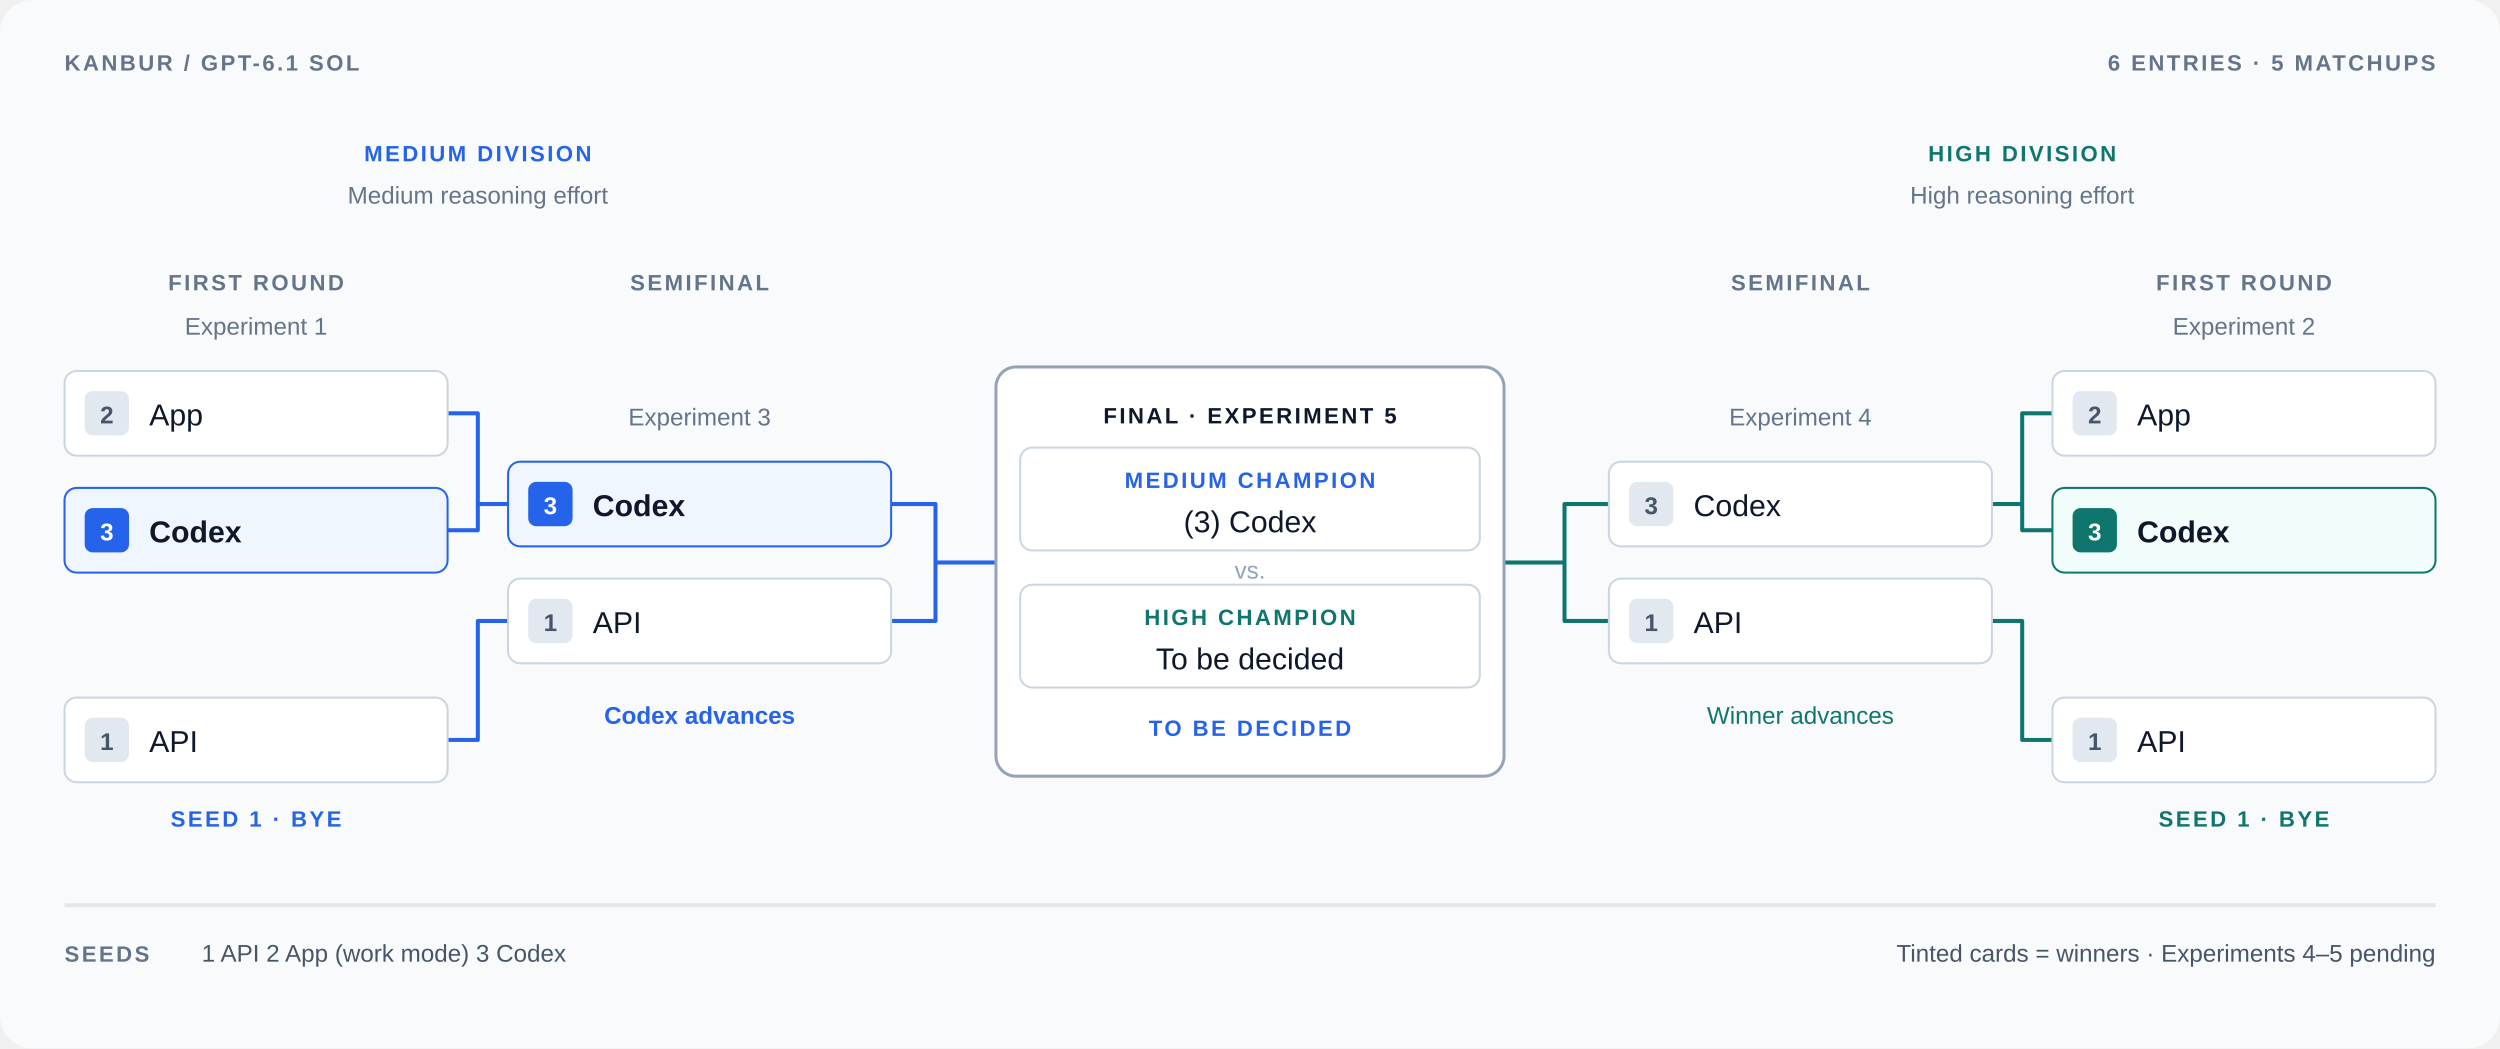
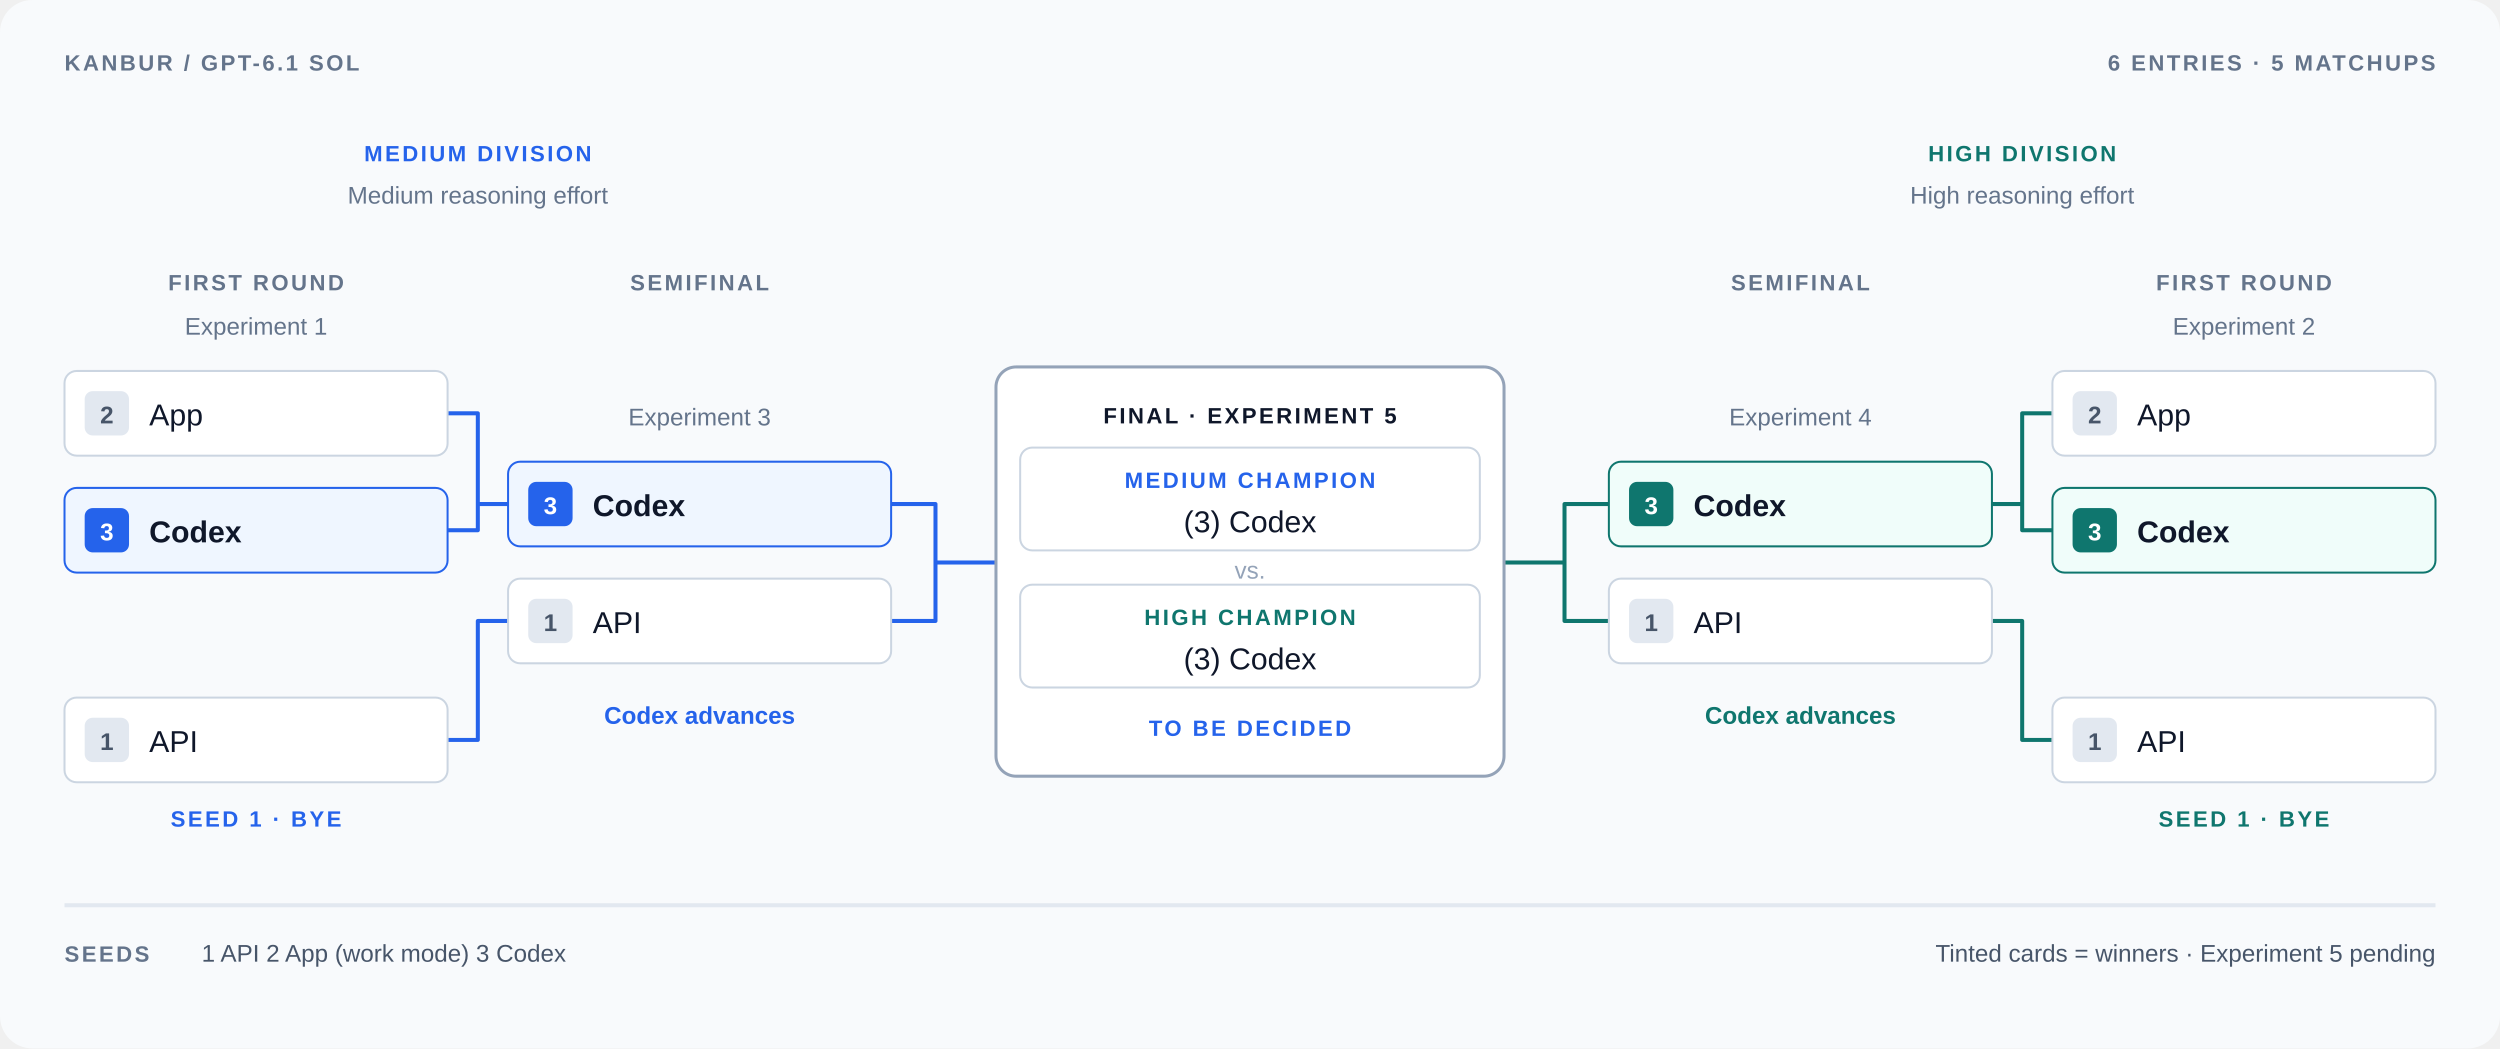
<svg xmlns="http://www.w3.org/2000/svg" width="1240" height="520" viewBox="0 0 1240 520" role="img" aria-labelledby="title desc">
  <rect width="1240" height="520" rx="16" fill="#f8fafc" />
  <style>text { font-family: -apple-system, BlinkMacSystemFont, 'Segoe UI', Arial, sans-serif; } .label { font-size: 11px; font-weight: 700; letter-spacing: 1.2px; } .name { font-size: 15px; } .note { font-size: 12px; }</style>
  <text x="32" y="35" fill="#64748b" class="label" text-anchor="start" font-weight="400">KANBUR / GPT-6.1 SOL</text>
  <text x="1208" y="35" fill="#64748b" class="label" text-anchor="end" font-weight="400">6 ENTRIES  ·  5 MATCHUPS</text>
  <text x="237" y="80" fill="#2563eb" class="label" text-anchor="middle" font-weight="400">MEDIUM DIVISION</text>
  <text x="237" y="101" fill="#64748b" class="note" text-anchor="middle" font-weight="400">Medium reasoning effort</text>
  <text x="127" y="144" fill="#64748b" class="label" text-anchor="middle" font-weight="400">FIRST ROUND</text>
  <text x="347" y="144" fill="#64748b" class="label" text-anchor="middle" font-weight="400">SEMIFINAL</text>
  <text x="127" y="166" fill="#64748b" class="note" text-anchor="middle" font-weight="400">Experiment 1</text>
  <text x="347" y="211" fill="#64748b" class="note" text-anchor="middle" font-weight="400">Experiment 3</text>
  <path d="M 222 205 H 237 V 250 H 252 M 222 263 H 237 V 250" fill="none" stroke="#2563eb" stroke-width="2" stroke-linejoin="round" />
  <path d="M 222 367 H 237 V 308 H 252" fill="none" stroke="#2563eb" stroke-width="2" stroke-linejoin="round" />
  <path d="M 442 250 H 464 V 279 H 494 M 442 308 H 464 V 279" fill="none" stroke="#2563eb" stroke-width="2" stroke-linejoin="round" />
  <rect x="32" y="184" width="190" height="42" rx="6" fill="#ffffff" stroke="#cbd5e1" />
  <rect x="42" y="194" width="22" height="22" rx="4" fill="#e2e8f0" />
  <text x="53" y="210" fill="#475569" class="note" text-anchor="middle" font-weight="700">2</text>
  <text x="74" y="211" fill="#0f172a" class="name" text-anchor="start" font-weight="400">App</text>
  <rect x="32" y="242" width="190" height="42" rx="6" fill="#eff6ff" stroke="#2563eb" />
  <rect x="42" y="252" width="22" height="22" rx="4" fill="#2563eb" />
  <text x="53" y="268" fill="#ffffff" class="note" text-anchor="middle" font-weight="700">3</text>
  <text x="74" y="269" fill="#0f172a" class="name" text-anchor="start" font-weight="600">Codex</text>
  <rect x="32" y="346" width="190" height="42" rx="6" fill="#ffffff" stroke="#cbd5e1" />
  <rect x="42" y="356" width="22" height="22" rx="4" fill="#e2e8f0" />
  <text x="53" y="372" fill="#475569" class="note" text-anchor="middle" font-weight="700">1</text>
  <text x="74" y="373" fill="#0f172a" class="name" text-anchor="start" font-weight="400">API</text>
  <text x="127" y="410" fill="#2563eb" class="label" text-anchor="middle" font-weight="400">SEED 1 · BYE</text>
  <rect x="252" y="229" width="190" height="42" rx="6" fill="#eff6ff" stroke="#2563eb" />
  <rect x="262" y="239" width="22" height="22" rx="4" fill="#2563eb" />
  <text x="273" y="255" fill="#ffffff" class="note" text-anchor="middle" font-weight="700">3</text>
  <text x="294" y="256" fill="#0f172a" class="name" text-anchor="start" font-weight="600">Codex</text>
  <rect x="252" y="287" width="190" height="42" rx="6" fill="#ffffff" stroke="#cbd5e1" />
  <rect x="262" y="297" width="22" height="22" rx="4" fill="#e2e8f0" />
  <text x="273" y="313" fill="#475569" class="note" text-anchor="middle" font-weight="700">1</text>
  <text x="294" y="314" fill="#0f172a" class="name" text-anchor="start" font-weight="400">API</text>
  <text x="347" y="359" fill="#2563eb" class="note" text-anchor="middle" font-weight="600">Codex advances</text>
  <text x="1003" y="80" fill="#0f766e" class="label" text-anchor="middle" font-weight="400">HIGH DIVISION</text>
  <text x="1003" y="101" fill="#64748b" class="note" text-anchor="middle" font-weight="400">High reasoning effort</text>
  <text x="1113" y="144" fill="#64748b" class="label" text-anchor="middle" font-weight="400">FIRST ROUND</text>
  <text x="893" y="144" fill="#64748b" class="label" text-anchor="middle" font-weight="400">SEMIFINAL</text>
  <text x="1113" y="166" fill="#64748b" class="note" text-anchor="middle" font-weight="400">Experiment 2</text>
  <text x="893" y="211" fill="#64748b" class="note" text-anchor="middle" font-weight="400">Experiment 4</text>
  <path d="M 1018 205 H 1003 V 250 H 988 M 1018 263 H 1003 V 250" fill="none" stroke="#0f766e" stroke-width="2" stroke-linejoin="round" />
  <path d="M 1018 367 H 1003 V 308 H 988" fill="none" stroke="#0f766e" stroke-width="2" stroke-linejoin="round" />
  <path d="M 798 250 H 776 V 279 H 746 M 798 308 H 776 V 279" fill="none" stroke="#0f766e" stroke-width="2" stroke-linejoin="round" />
  <rect x="1018" y="184" width="190" height="42" rx="6" fill="#ffffff" stroke="#cbd5e1" />
  <rect x="1028" y="194" width="22" height="22" rx="4" fill="#e2e8f0" />
  <text x="1039" y="210" fill="#475569" class="note" text-anchor="middle" font-weight="700">2</text>
  <text x="1060" y="211" fill="#0f172a" class="name" text-anchor="start" font-weight="400">App</text>
  <rect x="1018" y="242" width="190" height="42" rx="6" fill="#f0fdfa" stroke="#0f766e" />
  <rect x="1028" y="252" width="22" height="22" rx="4" fill="#0f766e" />
  <text x="1039" y="268" fill="#ffffff" class="note" text-anchor="middle" font-weight="700">3</text>
  <text x="1060" y="269" fill="#0f172a" class="name" text-anchor="start" font-weight="600">Codex</text>
  <rect x="1018" y="346" width="190" height="42" rx="6" fill="#ffffff" stroke="#cbd5e1" />
  <rect x="1028" y="356" width="22" height="22" rx="4" fill="#e2e8f0" />
  <text x="1039" y="372" fill="#475569" class="note" text-anchor="middle" font-weight="700">1</text>
  <text x="1060" y="373" fill="#0f172a" class="name" text-anchor="start" font-weight="400">API</text>
  <text x="1113" y="410" fill="#0f766e" class="label" text-anchor="middle" font-weight="400">SEED 1 · BYE</text>
-   <rect x="798" y="229" width="190" height="42" rx="6" fill="#ffffff" stroke="#cbd5e1" />
-   <rect x="808" y="239" width="22" height="22" rx="4" fill="#e2e8f0" />
-   <text x="819" y="255" fill="#475569" class="note" text-anchor="middle" font-weight="700">3</text>
-   <text x="840" y="256" fill="#0f172a" class="name" text-anchor="start" font-weight="400">Codex</text>
+   <rect x="798" y="229" width="190" height="42" rx="6" fill="#f0fdfa" stroke="#0f766e" />
+   <rect x="808" y="239" width="22" height="22" rx="4" fill="#0f766e" />
+   <text x="819" y="255" fill="#ffffff" class="note" text-anchor="middle" font-weight="700">3</text>
+   <text x="840" y="256" fill="#0f172a" class="name" text-anchor="start" font-weight="600">Codex</text>
  <rect x="798" y="287" width="190" height="42" rx="6" fill="#ffffff" stroke="#cbd5e1" />
  <rect x="808" y="297" width="22" height="22" rx="4" fill="#e2e8f0" />
  <text x="819" y="313" fill="#475569" class="note" text-anchor="middle" font-weight="700">1</text>
  <text x="840" y="314" fill="#0f172a" class="name" text-anchor="start" font-weight="400">API</text>
-   <text x="893" y="359" fill="#0f766e" class="note" text-anchor="middle" font-weight="400">Winner advances</text>
+   <text x="893" y="359" fill="#0f766e" class="note" text-anchor="middle" font-weight="600">Codex advances</text>
  <rect x="494" y="182" width="252" height="203" rx="10" fill="#ffffff" stroke="#94a3b8" stroke-width="1.5" />
  <text x="620" y="210" fill="#0f172a" class="label" text-anchor="middle" font-weight="400">FINAL · EXPERIMENT 5</text>
  <rect x="506" y="222" width="228" height="51" rx="6" fill="#ffffff" stroke="#cbd5e1" />
  <text x="620" y="242" fill="#2563eb" class="label" text-anchor="middle" font-weight="400">MEDIUM CHAMPION</text>
  <text x="620" y="264" fill="#0f172a" class="name" text-anchor="middle" font-weight="400">(3) Codex</text>
  <text x="620" y="287" fill="#94a3b8" class="note" text-anchor="middle" font-weight="400">vs.</text>
  <rect x="506" y="290" width="228" height="51" rx="6" fill="#ffffff" stroke="#cbd5e1" />
  <text x="620" y="310" fill="#0f766e" class="label" text-anchor="middle" font-weight="400">HIGH CHAMPION</text>
-   <text x="620" y="332" fill="#0f172a" class="name" text-anchor="middle" font-weight="400">To be decided</text>
+   <text x="620" y="332" fill="#0f172a" class="name" text-anchor="middle" font-weight="400">(3) Codex</text>
  <text x="620" y="365" fill="#2563eb" class="label" text-anchor="middle" font-weight="700">TO BE DECIDED</text>
  <path d="M 32 449 H 1208" fill="none" stroke="#e2e8f0" stroke-width="2" stroke-linejoin="round" />
  <text x="32" y="477" fill="#64748b" class="label" text-anchor="start" font-weight="400">SEEDS</text>
  <text x="100" y="477" fill="#475569" class="note" text-anchor="start" font-weight="400">1  API     2  App (work mode)     3  Codex</text>
-   <text x="1208" y="477" fill="#475569" class="note" text-anchor="end" font-weight="400">Tinted cards = winners · Experiments 4–5 pending</text>
+   <text x="1208" y="477" fill="#475569" class="note" text-anchor="end" font-weight="400">Tinted cards = winners · Experiment 5 pending</text>
</svg>
